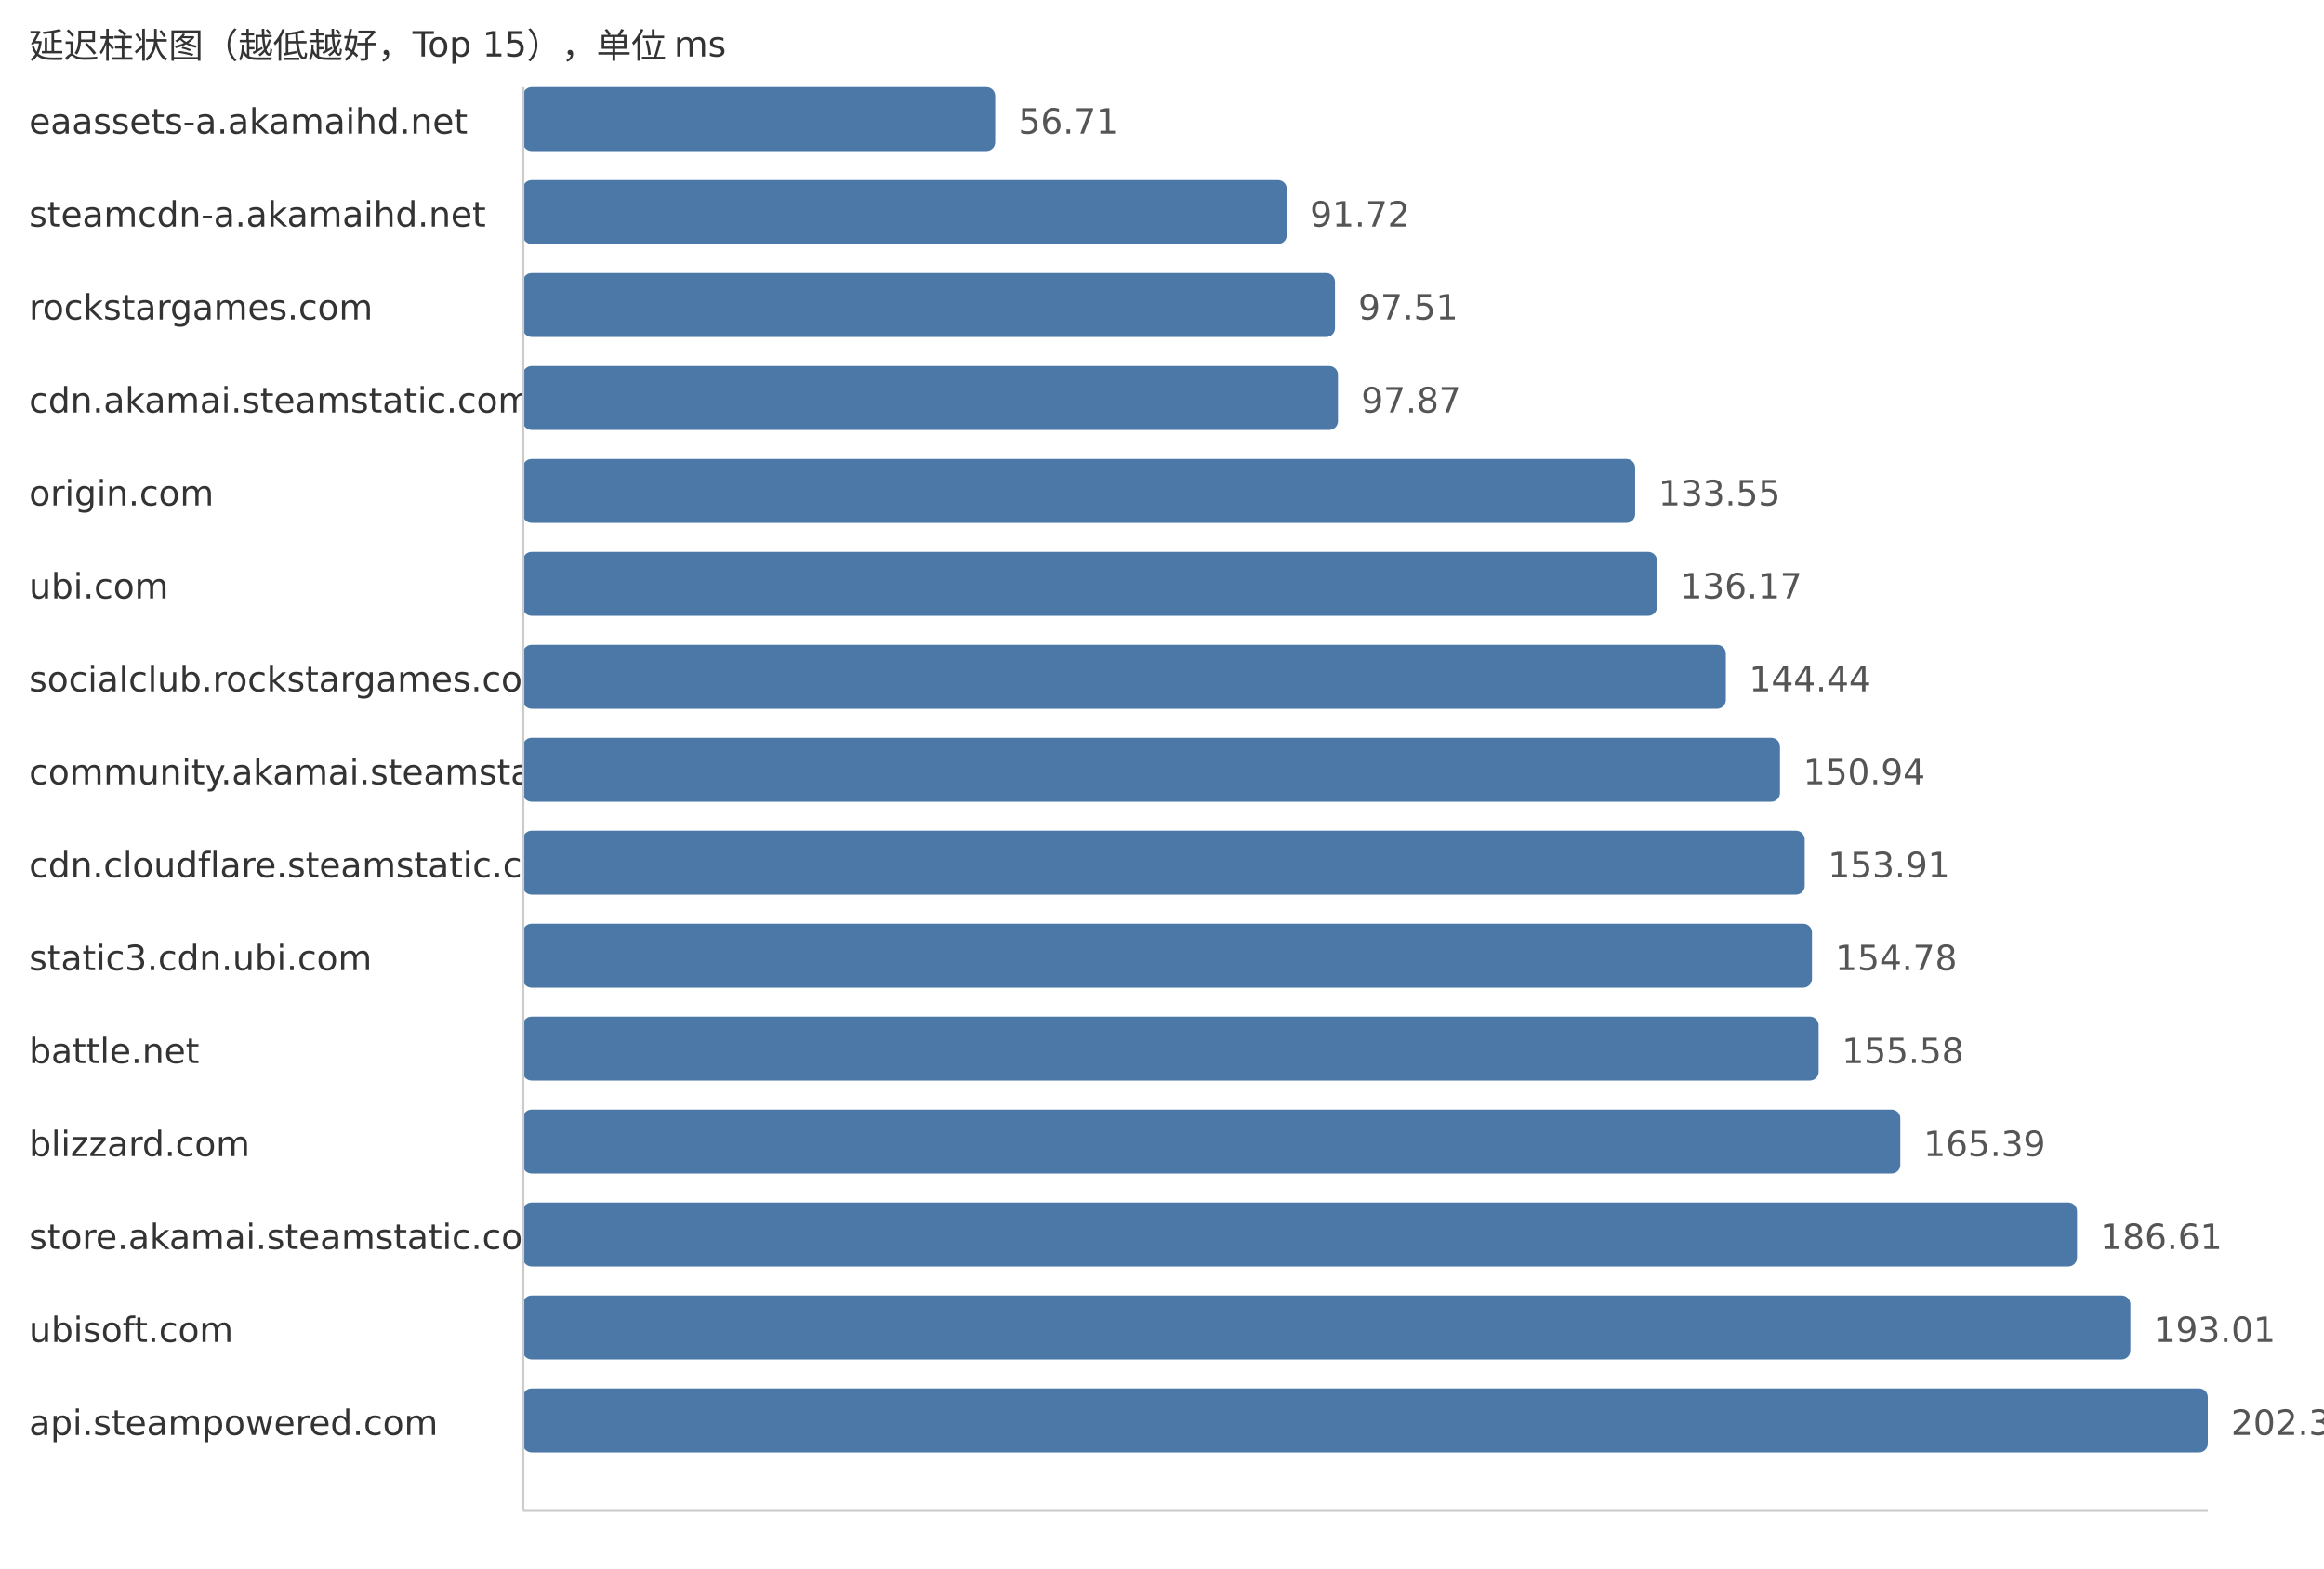
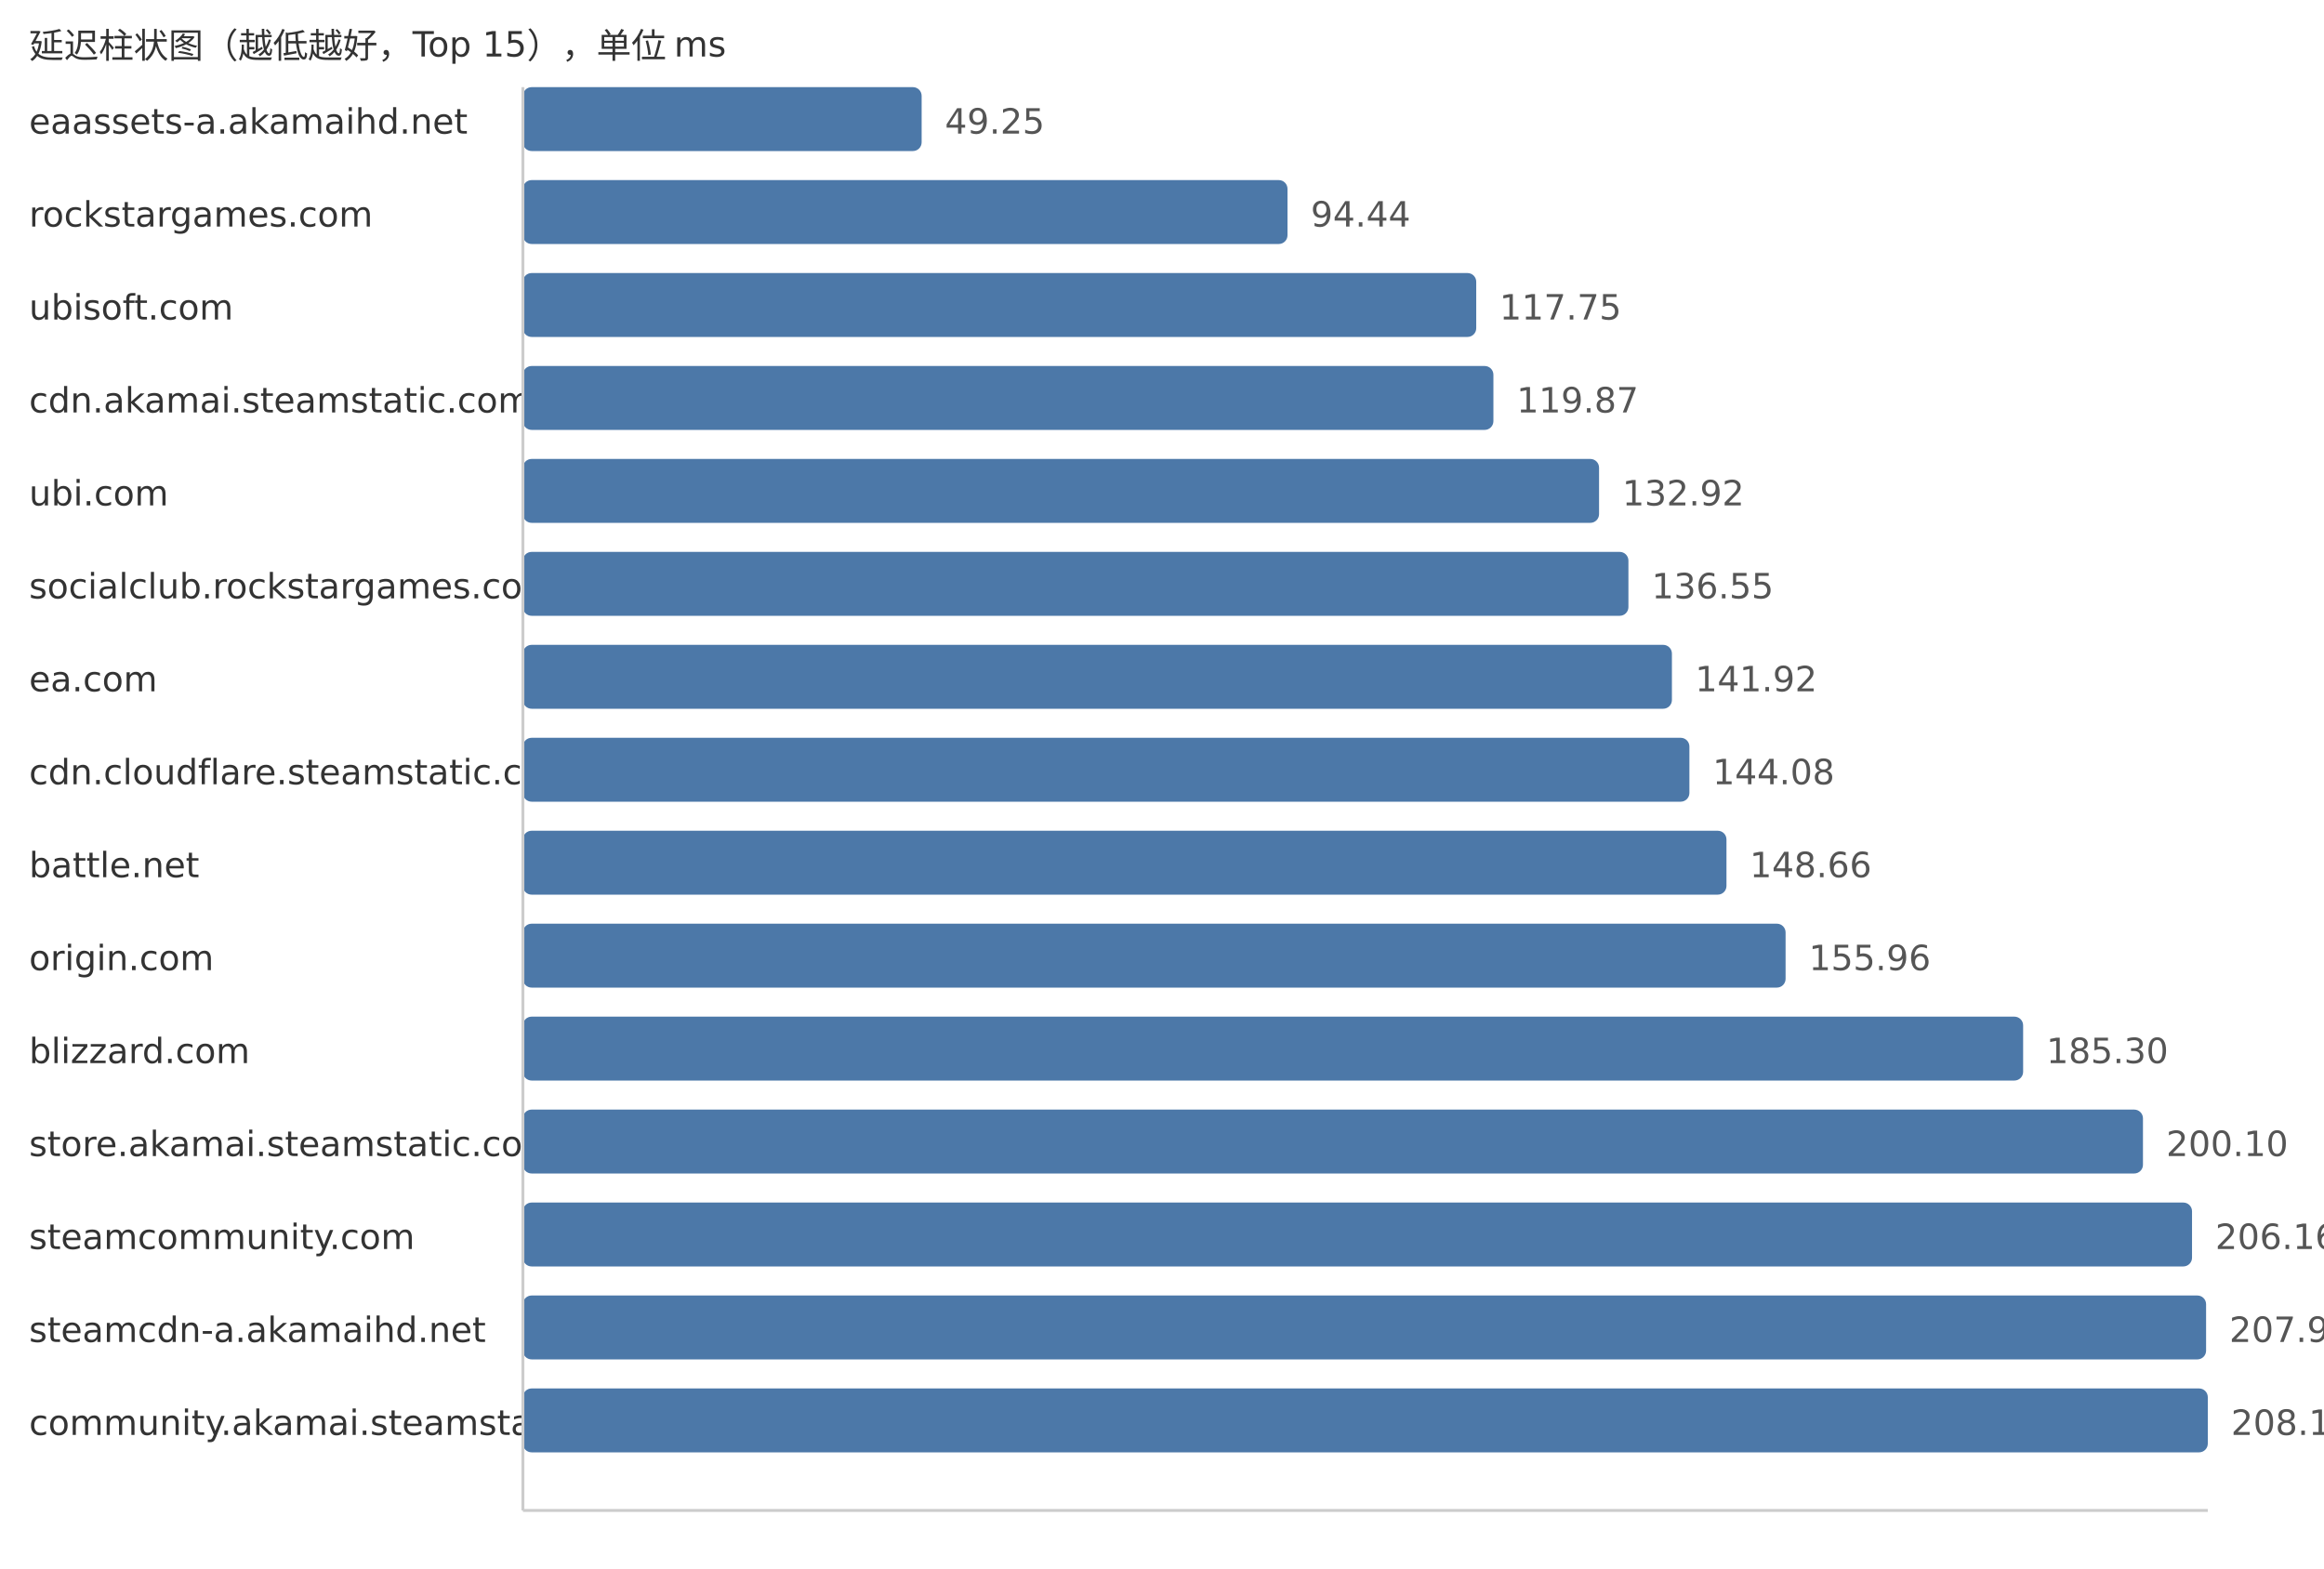
<svg xmlns="http://www.w3.org/2000/svg" width="800" height="540">
  <style> .label{font-family:DejaVu Sans,Verdana,Geneva,sans-serif;font-size:12px;fill:#333} .value{font-family:DejaVu Sans,Verdana,Geneva,sans-serif;font-size:12px;fill:#555} </style>
  <text x="10" y="20" class="label">延迟柱状图（越低越好，Top 15），单位 ms</text>
  <text x="10" y="46" class="label">eaassets-a.akamaihd.net</text>
-   <rect x="180" y="30" width="162.58" height="22" fill="#4c78a8" rx="3" />
-   <text x="350.58" y="46" class="value">56.71</text>
-   <text x="10" y="78" class="label">steamcdn-a.akamaihd.net</text>
-   <rect x="180" y="62" width="262.95" height="22" fill="#4c78a8" rx="3" />
-   <text x="450.95" y="78" class="value">91.72</text>
-   <text x="10" y="110" class="label">rockstargames.com</text>
-   <rect x="180" y="94" width="279.55" height="22" fill="#4c78a8" rx="3" />
-   <text x="467.55" y="110" class="value">97.51</text>
+   <rect x="180" y="30" width="137.26" height="22" fill="#4c78a8" rx="3" />
+   <text x="325.26" y="46" class="value">49.25</text>
+   <text x="10" y="78" class="label">rockstargames.com</text>
+   <rect x="180" y="62" width="263.2" height="22" fill="#4c78a8" rx="3" />
+   <text x="451.2" y="78" class="value">94.44</text>
+   <text x="10" y="110" class="label">ubisoft.com</text>
+   <rect x="180" y="94" width="328.17" height="22" fill="#4c78a8" rx="3" />
+   <text x="516.17" y="110" class="value">117.75</text>
  <text x="10" y="142" class="label">cdn.akamai.steamstatic.com</text>
-   <rect x="180" y="126" width="280.58" height="22" fill="#4c78a8" rx="3" />
-   <text x="468.58" y="142" class="value">97.87</text>
-   <text x="10" y="174" class="label">origin.com</text>
-   <rect x="180" y="158" width="382.87" height="22" fill="#4c78a8" rx="3" />
-   <text x="570.87" y="174" class="value">133.55</text>
-   <text x="10" y="206" class="label">ubi.com</text>
-   <rect x="180" y="190" width="390.38" height="22" fill="#4c78a8" rx="3" />
-   <text x="578.38" y="206" class="value">136.17</text>
-   <text x="10" y="238" class="label">socialclub.rockstargames.com</text>
-   <rect x="180" y="222" width="414.09" height="22" fill="#4c78a8" rx="3" />
-   <text x="602.09" y="238" class="value">144.44</text>
-   <text x="10" y="270" class="label">community.akamai.steamstatic.com</text>
-   <rect x="180" y="254" width="432.73" height="22" fill="#4c78a8" rx="3" />
-   <text x="620.73" y="270" class="value">150.94</text>
-   <text x="10" y="302" class="label">cdn.cloudflare.steamstatic.com</text>
-   <rect x="180" y="286" width="441.24" height="22" fill="#4c78a8" rx="3" />
-   <text x="629.24" y="302" class="value">153.91</text>
-   <text x="10" y="334" class="label">static3.cdn.ubi.com</text>
-   <rect x="180" y="318" width="443.74" height="22" fill="#4c78a8" rx="3" />
-   <text x="631.74" y="334" class="value">154.78</text>
-   <text x="10" y="366" class="label">battle.net</text>
-   <rect x="180" y="350" width="446.03" height="22" fill="#4c78a8" rx="3" />
-   <text x="634.03" y="366" class="value">155.58</text>
-   <text x="10" y="398" class="label">blizzard.com</text>
-   <rect x="180" y="382" width="474.15" height="22" fill="#4c78a8" rx="3" />
-   <text x="662.15" y="398" class="value">165.39</text>
-   <text x="10" y="430" class="label">store.akamai.steamstatic.com</text>
-   <rect x="180" y="414" width="534.99" height="22" fill="#4c78a8" rx="3" />
-   <text x="722.99" y="430" class="value">186.61</text>
-   <text x="10" y="462" class="label">ubisoft.com</text>
-   <rect x="180" y="446" width="553.34" height="22" fill="#4c78a8" rx="3" />
-   <text x="741.34" y="462" class="value">193.01</text>
-   <text x="10" y="494" class="label">api.steampowered.com</text>
+   <rect x="180" y="126" width="334.08" height="22" fill="#4c78a8" rx="3" />
+   <text x="522.08" y="142" class="value">119.87</text>
+   <text x="10" y="174" class="label">ubi.com</text>
+   <rect x="180" y="158" width="370.45" height="22" fill="#4c78a8" rx="3" />
+   <text x="558.45" y="174" class="value">132.92</text>
+   <text x="10" y="206" class="label">socialclub.rockstargames.com</text>
+   <rect x="180" y="190" width="380.56" height="22" fill="#4c78a8" rx="3" />
+   <text x="568.56" y="206" class="value">136.55</text>
+   <text x="10" y="238" class="label">ea.com</text>
+   <rect x="180" y="222" width="395.53" height="22" fill="#4c78a8" rx="3" />
+   <text x="583.53" y="238" class="value">141.92</text>
+   <text x="10" y="270" class="label">cdn.cloudflare.steamstatic.com</text>
+   <rect x="180" y="254" width="401.55" height="22" fill="#4c78a8" rx="3" />
+   <text x="589.55" y="270" class="value">144.08</text>
+   <text x="10" y="302" class="label">battle.net</text>
+   <rect x="180" y="286" width="414.31" height="22" fill="#4c78a8" rx="3" />
+   <text x="602.31" y="302" class="value">148.66</text>
+   <text x="10" y="334" class="label">origin.com</text>
+   <rect x="180" y="318" width="434.66" height="22" fill="#4c78a8" rx="3" />
+   <text x="622.66" y="334" class="value">155.96</text>
+   <text x="10" y="366" class="label">blizzard.com</text>
+   <rect x="180" y="350" width="516.43" height="22" fill="#4c78a8" rx="3" />
+   <text x="704.43" y="366" class="value">185.30</text>
+   <text x="10" y="398" class="label">store.akamai.steamstatic.com</text>
+   <rect x="180" y="382" width="557.68" height="22" fill="#4c78a8" rx="3" />
+   <text x="745.68" y="398" class="value">200.10</text>
+   <text x="10" y="430" class="label">steamcommunity.com</text>
+   <rect x="180" y="414" width="574.57" height="22" fill="#4c78a8" rx="3" />
+   <text x="762.57" y="430" class="value">206.16</text>
+   <text x="10" y="462" class="label">steamcdn-a.akamaihd.net</text>
+   <rect x="180" y="446" width="579.41" height="22" fill="#4c78a8" rx="3" />
+   <text x="767.41" y="462" class="value">207.90</text>
+   <text x="10" y="494" class="label">community.akamai.steamstatic.com</text>
  <rect x="180" y="478" width="580.0" height="22" fill="#4c78a8" rx="3" />
-   <text x="768.0" y="494" class="value">202.31</text>
+   <text x="768.0" y="494" class="value">208.11</text>
  <line x1="180" y1="30" x2="180" y2="520" stroke="#ccc" />
  <line x1="180" y1="520" x2="760" y2="520" stroke="#ccc" />
</svg>
